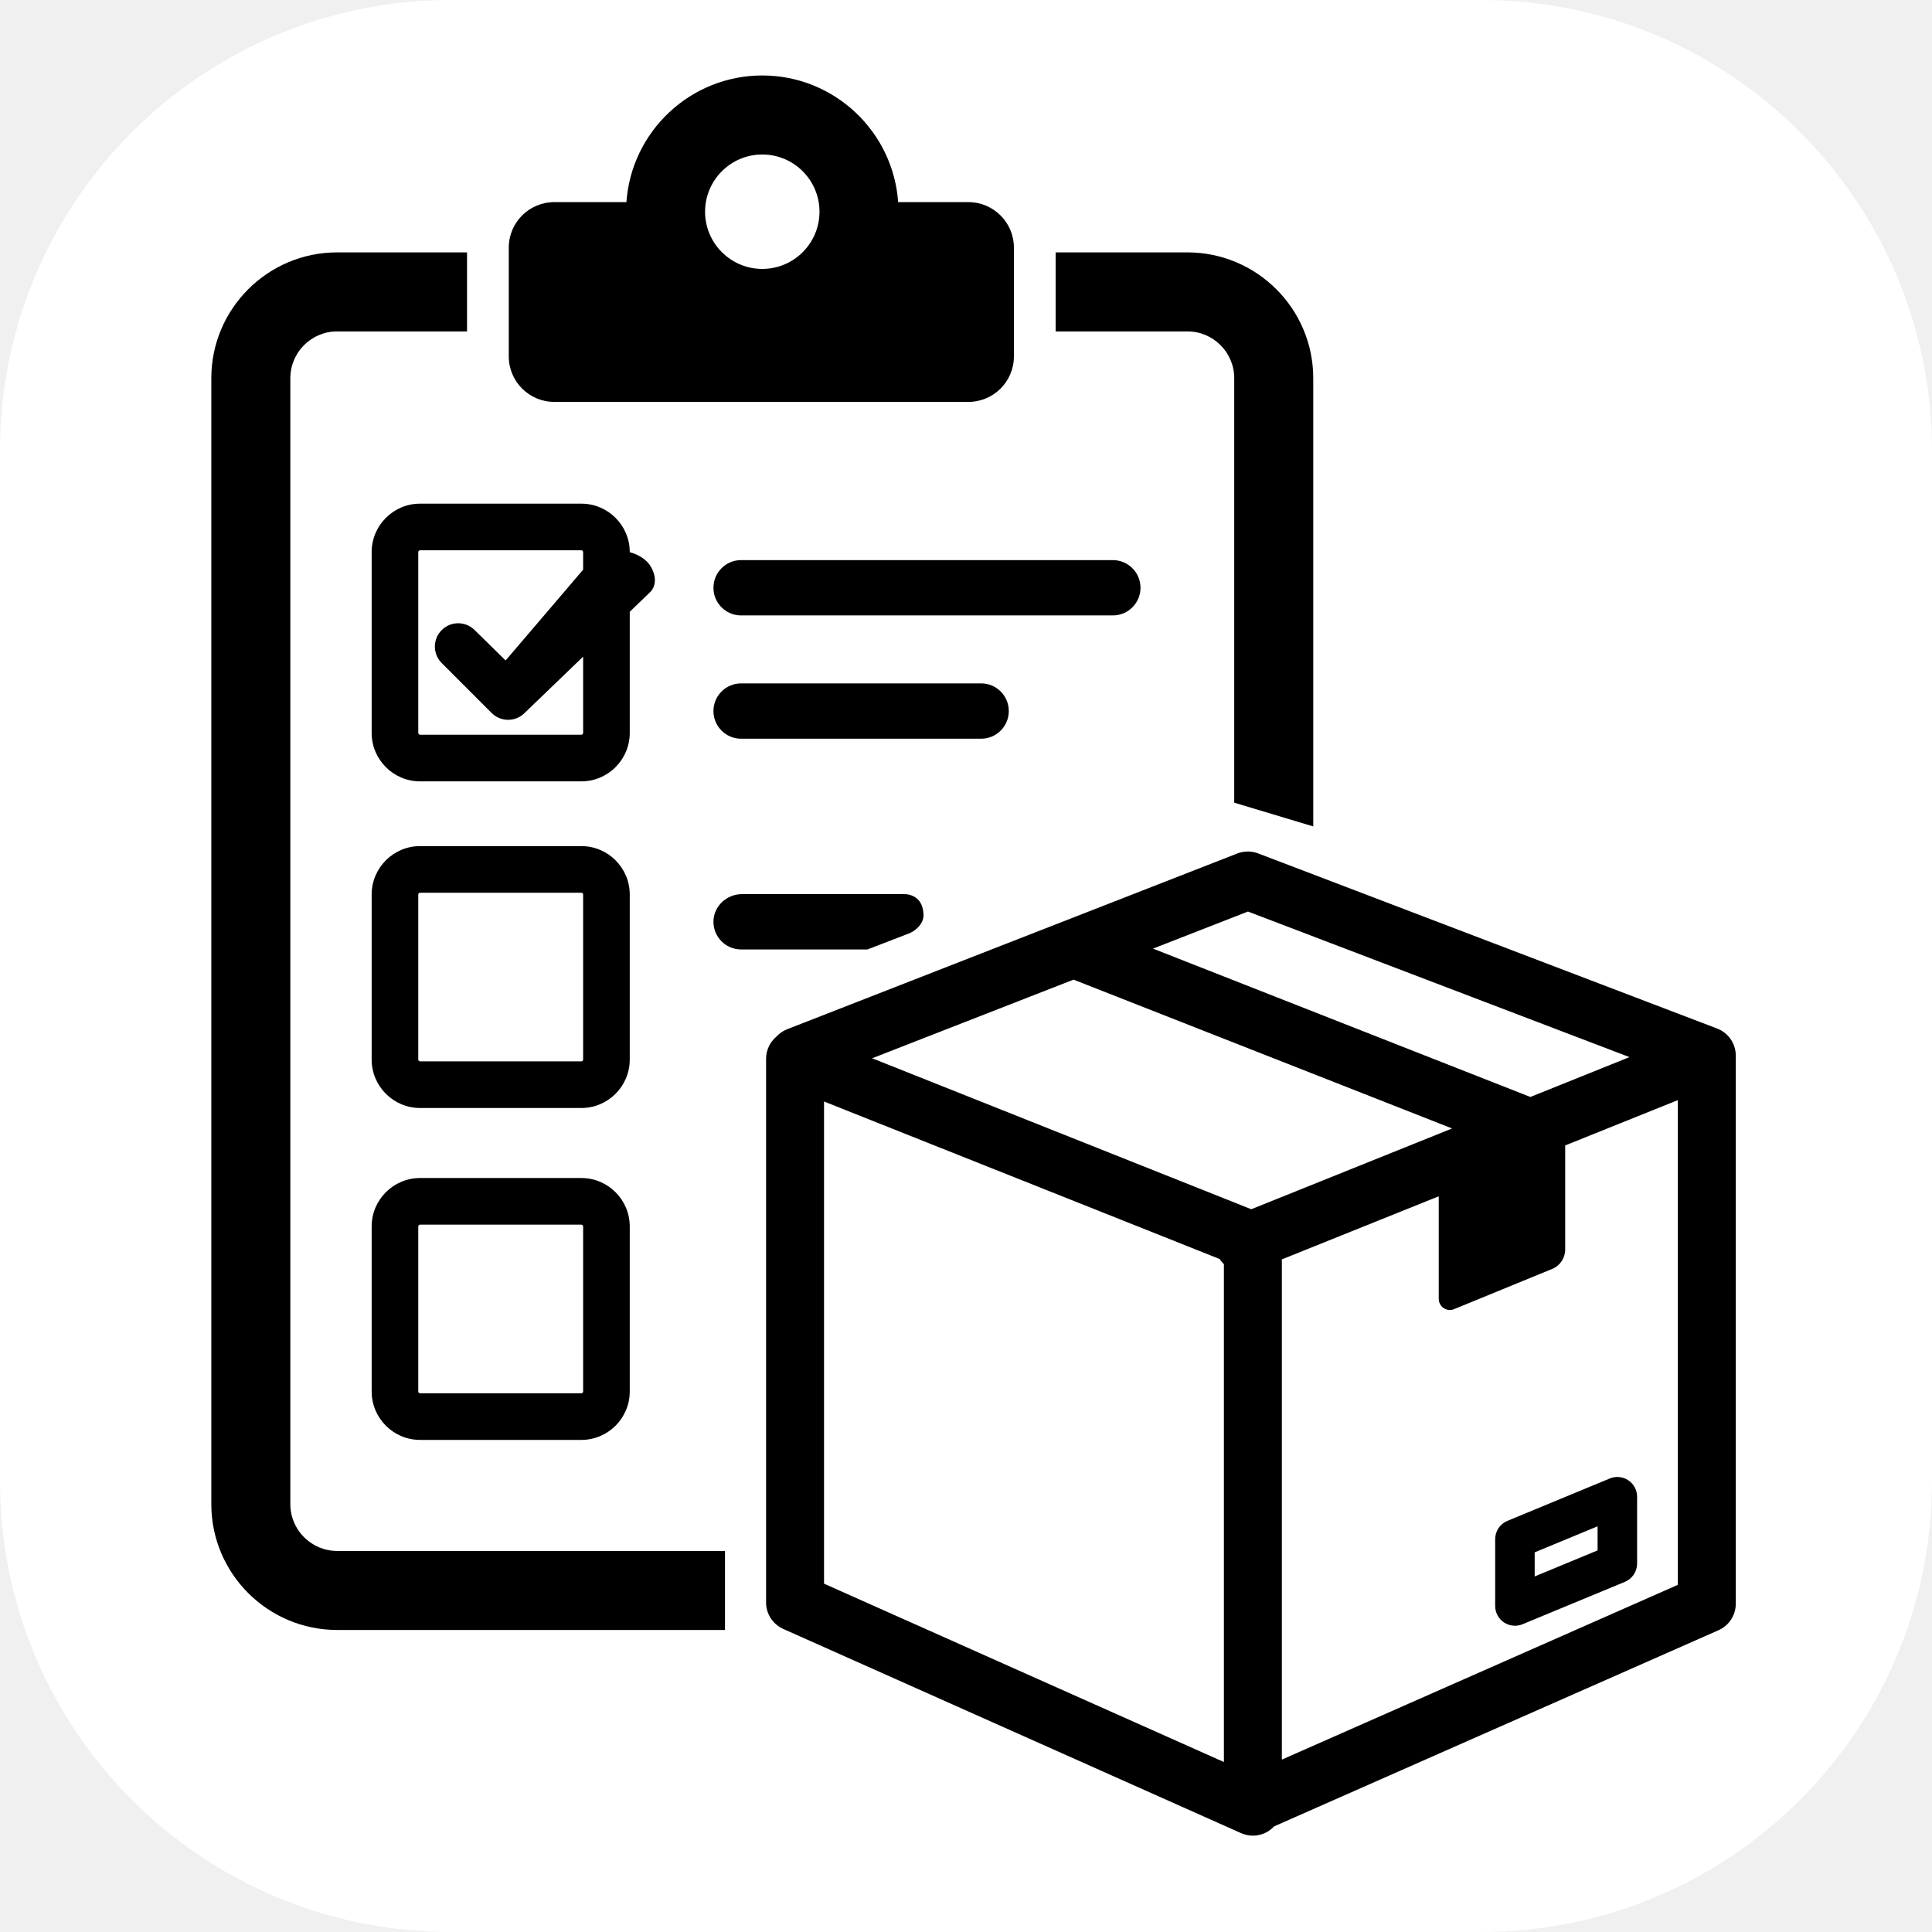
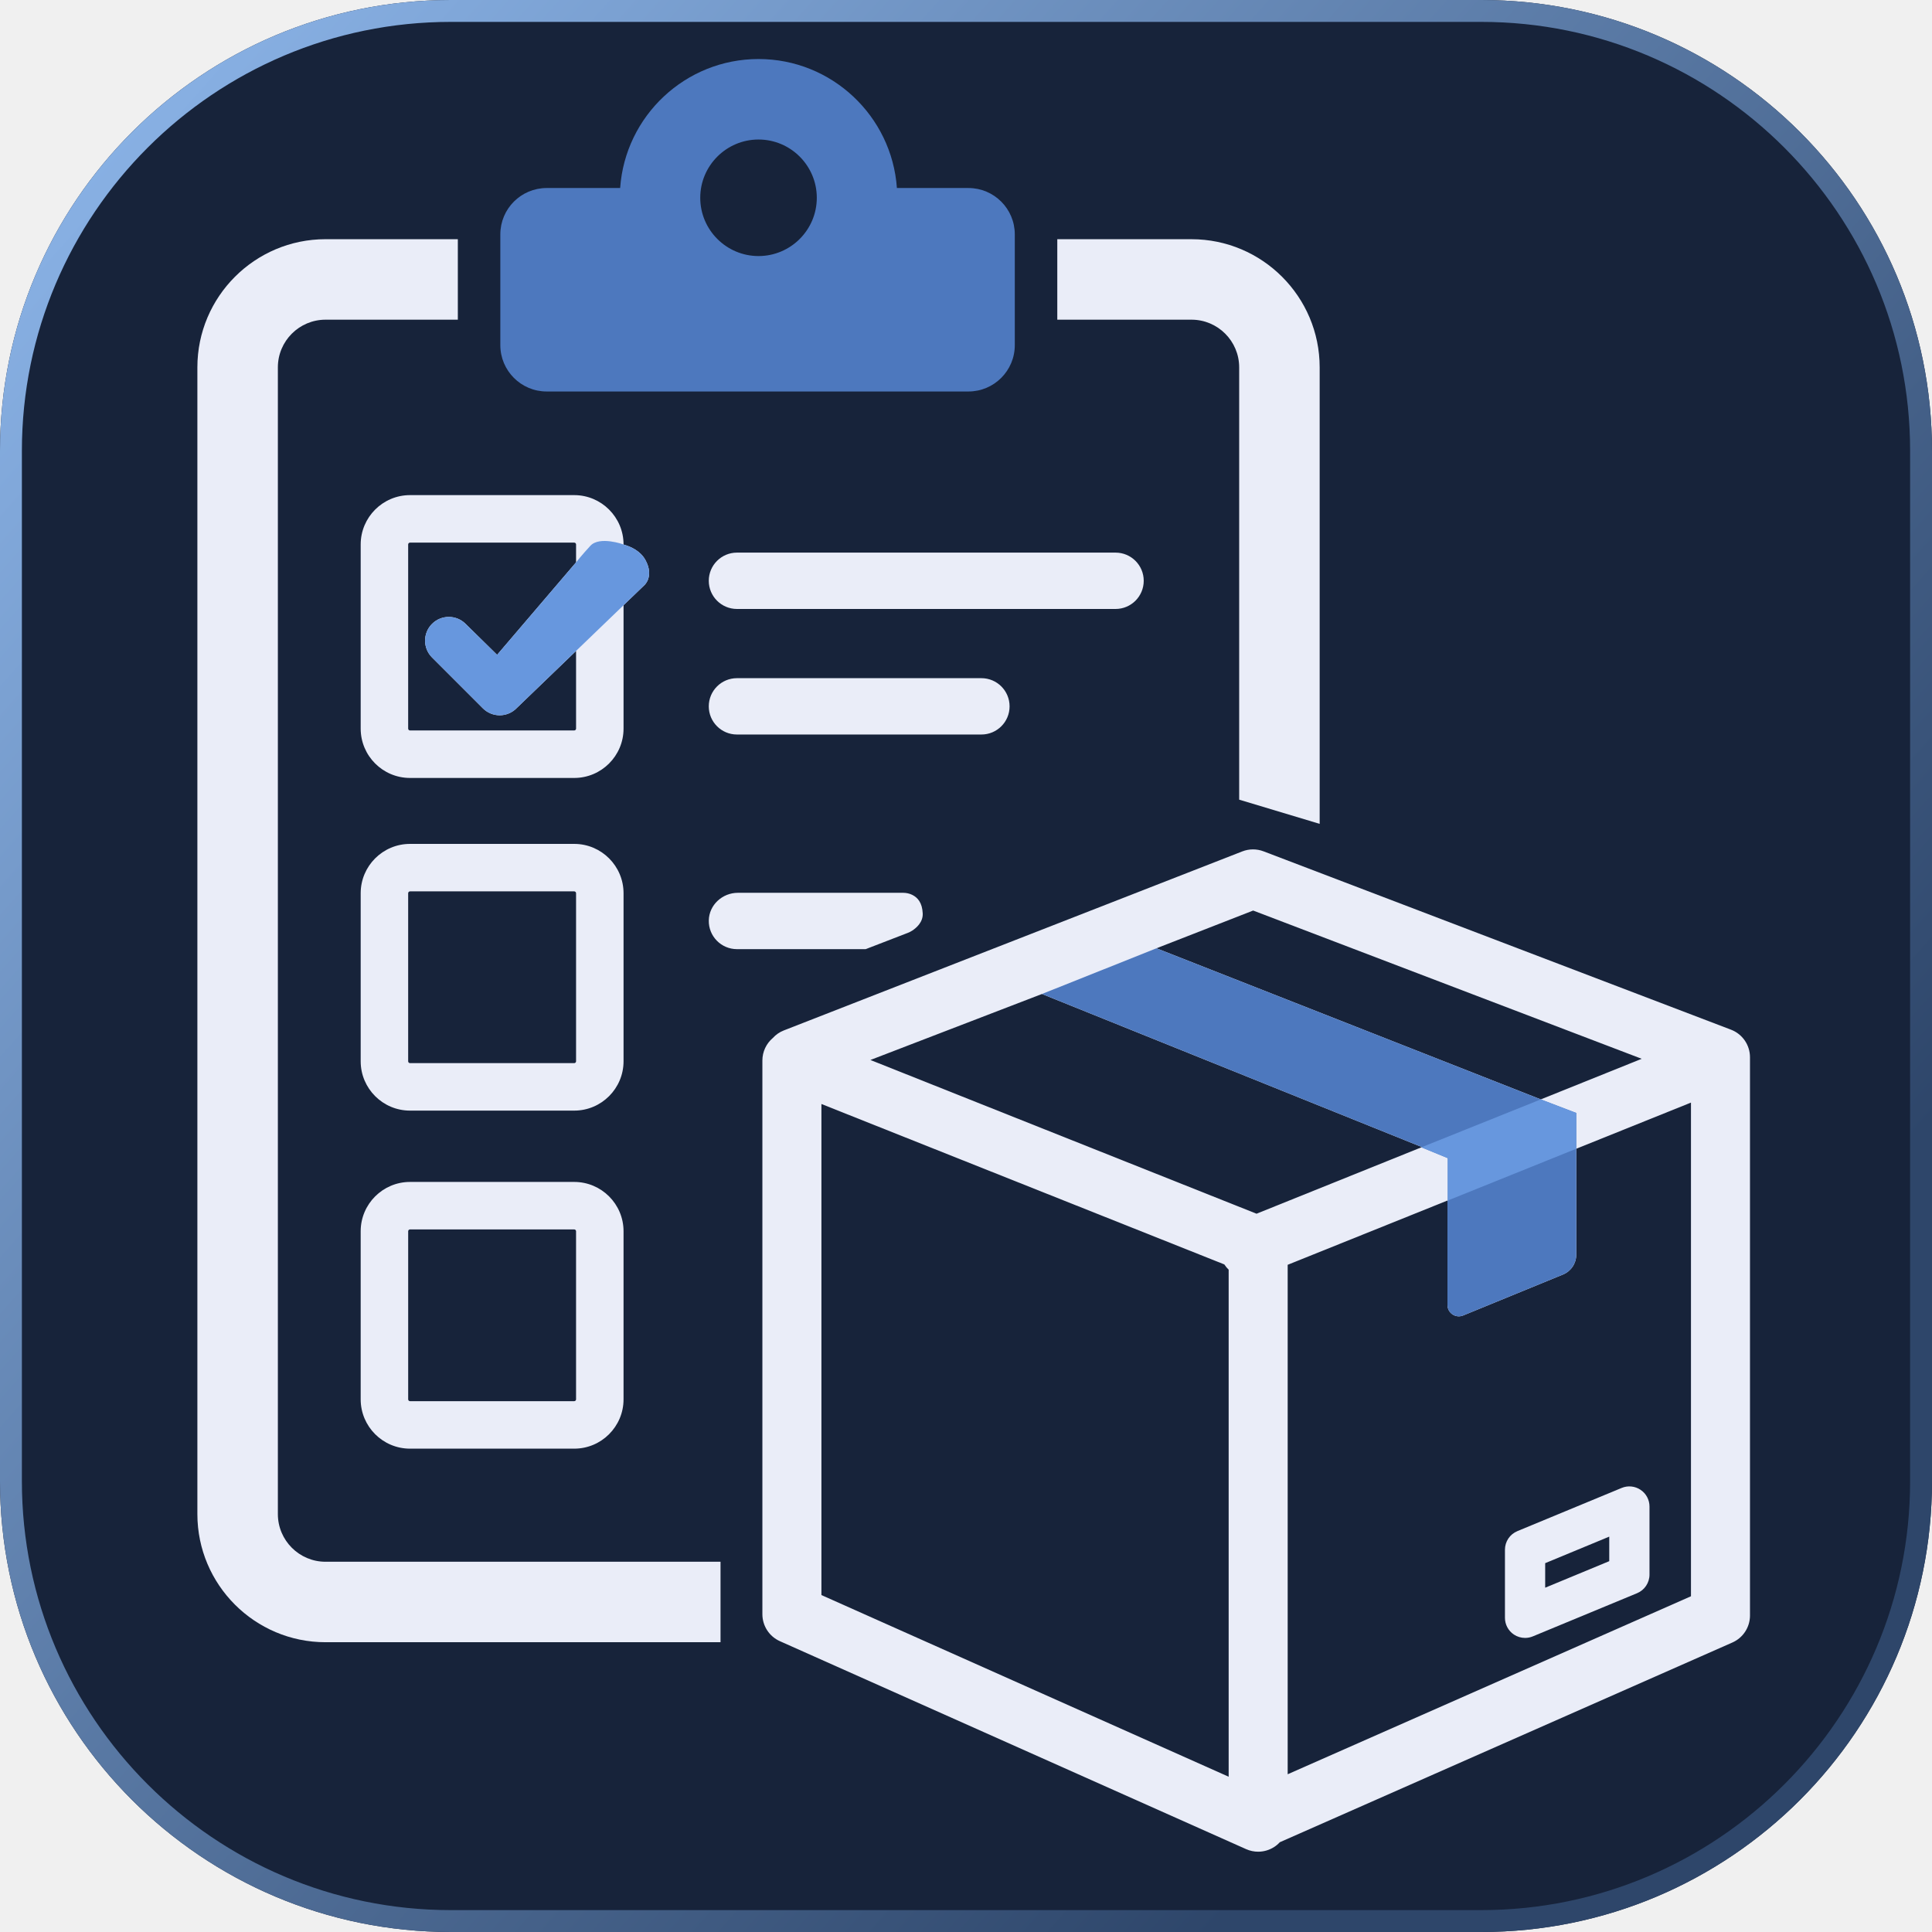
<svg xmlns="http://www.w3.org/2000/svg" height="128" viewBox="0 0 128 128" width="128">
-   <clipPath id="a">
-     <path d="m0 864h720v-864h-720z" transform="translate(-211.5498 -392.8604)" />
-   </clipPath>
-   <clipPath id="b">
-     <path d="m0 864h720v-864h-720z" transform="translate(-210.8599 -516.1699)" />
-   </clipPath>
-   <clipPath id="c">
-     <path d="m0 864h720v-864h-720z" transform="translate(-211.5498 -266.8604)" />
-   </clipPath>
-   <clipPath id="d">
-     <path d="m0 864h720v-864h-720z" transform="translate(-423.1396 -571.96)" />
-   </clipPath>
-   <clipPath id="e">
-     <path d="m0 864h720v-864h-720z" transform="translate(-271.52 -535.6602)" />
-   </clipPath>
-   <clipPath id="f">
-     <path d="m0 864h720v-864h-720z" transform="translate(-335.1592 -440.7036)" />
-   </clipPath>
-   <clipPath id="g">
-     <path d="m0 864h720v-864h-720z" transform="translate(-627.1201 -193.4492)" />
-   </clipPath>
-   <clipPath id="h">
-     <path d="m0 864h720v-864h-720z" transform="translate(-572.7803 -205.7881)" />
-   </clipPath>
-   <clipPath id="i">
-     <path d="m0 864h720v-864h-720z" transform="translate(-279.5601 -736.4399)" />
-   </clipPath>
-   <clipPath id="j">
-     <path d="m0 864h720v-864h-720z" transform="translate(-100.3999 -224.0801)" />
-   </clipPath>
-   <clipPath id="k">
-     <path d="m0 864h720v-864h-720z" transform="translate(-458.7197 -651.52)" />
-   </clipPath>
-   <path d="m32 4h64a28 28 45 0 1 28 28v64a28 28 135 0 1 -28 28h-64a28 28 45 0 1 -28-28v-64a28 28 135 0 1 28-28z" fill="#fff" height="120" stroke-linecap="round" stroke-linejoin="round" stroke-width="6.025" transform="matrix(1.066667 0 0 1.066667 -4.266667 -4.266667)" width="120" x="4" y="4" />
-   <path clip-path="url(#a)" d="m0 0c0-.381-.31-.69-.69-.69h-61.2c-.38 0-.69.309-.69.69v62.64c0 .38.31.69.69.69h61.2c.38 0 .69-.31.69-.69zm17.7 62.64c0 10.14-8.25 18.39-18.39 18.39h-61.2c-10.14 0-18.39-8.25-18.39-18.39v-62.64c0-10.141 8.25-18.39 18.39-18.39h61.2c10.14 0 18.39 8.249 18.39 18.39z" transform="matrix(.174523 0 0 -.174523 38.63391 70.19823)" />
-   <path clip-path="url(#b)" d="m0 0h-61.2c-.38 0-.69.31-.69.69v68.64c0 .38.31.69.69.69h61.2c.38 0 .69-.31.69-.69v-6.668l-29.43-34.472-11.742 11.538c-3.456 3.456-9.06 3.456-12.516 0s-3.456-9.06 0-12.516l18.96-18.96c1.661-1.661 3.913-2.592 6.258-2.592.041 0 .082.001.124.001 2.389.033 4.664 1.032 6.306 2.768l22.04 21.217v-28.956c0-.38-.31-.69-.69-.69m18.39 46.686 7.836 7.543s3.594 3.241.354 9.241c-1.861 3.447-5.46 5.067-8.19 5.826v.034c0 10.14-8.25 18.39-18.39 18.39h-61.2c-10.14 0-18.39-8.25-18.39-18.39v-68.64c0-10.14 8.25-18.39 18.39-18.39h61.2c10.14 0 18.39 8.25 18.39 18.39z" transform="matrix(.174523 0 0 -.174523 38.51351 48.67788)" />
-   <path clip-path="url(#c)" d="m0 0c0-.381-.31-.69-.69-.69h-61.2c-.38 0-.69.309-.69.69v62.64c0 .381.31.69.69.69h61.2c.38 0 .69-.309.69-.69zm-.69 81.029h-61.2c-10.14 0-18.39-8.249-18.39-18.389v-62.64c0-10.141 8.25-18.39 18.39-18.39h61.2c10.14 0 18.39 8.249 18.39 18.39v62.64c0 10.14-8.25 18.389-18.39 18.389" transform="matrix(.174523 0 0 -.174523 38.63391 92.18813)" />
-   <path clip-path="url(#d)" d="m0 0c0 5.799-4.701 10.5-10.5 10.5h-141.12c-5.798 0-10.5-4.701-10.5-10.5s4.702-10.5 10.5-10.5h141.12c5.799 0 10.5 4.701 10.5 10.5" transform="matrix(.174523 0 0 -.174523 75.5612 38.94122)" />
-   <path clip-path="url(#e)" d="m0 0c-5.799 0-10.5-4.701-10.5-10.5s4.701-10.5 10.5-10.5h91.12c5.798 0 10.5 4.701 10.5 10.5s-4.702 10.5-10.5 10.5z" transform="matrix(.174523 0 0 -.174523 49.10009 45.27637)" />
-   <path clip-path="url(#f)" d="m0 0c.56.216 1.096.479 1.602.801 1.525.973 4.17 3.153 3.999 6.495-.102 1.982-.528 3.447-1.312 4.642-1.293 1.967-3.606 3.019-5.96 3.019h-61.62c-5.781 0-10.74-4.523-10.846-10.303-.108-5.889 4.634-10.697 10.498-10.697h47.981z" transform="matrix(.174523 0 0 -.174523 60.2066 61.84849)" />
-   <path clip-path="url(#g)" d="m0 0-150.32-66.343v189.894l59.56 23.955v-38.931c0-3.008 3.05-5.054 5.833-3.913l37.219 15.26c2.993 1.227 4.948 4.141 4.948 7.376v39.514l42.76 17.198zm-161.929 142.593-143.925 57.305 76.454 29.851 143.699-56.497zm-10.391-209.851-151.8 67.707v183.042l150.188-59.799c.466-.726 1.007-1.384 1.612-1.967zm9.126 322.858 144.838-55.261-37.624-15.133-143.253 56.322zm178.115-44.412-174.24 66.48c-2.552.974-5.376.962-7.922-.031l-170.88-66.719c-1.62-.633-2.995-1.614-4.095-2.815-2.456-2.077-3.904-5.136-3.904-8.392v-206.4c0-4.342 2.554-8.278 6.519-10.046l173.8-77.52c1.432-.639 2.958-.954 4.48-.954 2.094 0 4.178.598 5.989 1.772.772.502 1.469 1.093 2.08 1.753l168.693 74.452c3.987 1.759 6.559 5.706 6.559 10.063v208.08c0 4.563-2.816 8.651-7.079 10.277" transform="matrix(.174523 0 0 -.174523 111.1605 105.0001)" />
-   <path clip-path="url(#h)" d="m0 0 23.88 9.889v-9.146l-23.88-9.888zm-15 5.012v-25.38c0-2.505 1.25-4.844 3.333-6.236 1.252-.836 2.705-1.264 4.168-1.264.971 0 1.945.188 2.868.57l38.88 16.1c2.803 1.161 4.631 3.895 4.631 6.929v25.381c0 2.505-1.25 4.844-3.333 6.236-2.082 1.391-4.721 1.652-7.036.694l-38.88-16.101c-2.804-1.161-4.631-3.895-4.631-6.929" transform="matrix(.174523 0 0 -.174523 101.6769 102.8466)" />
-   <path clip-path="url(#i)" d="m0 0c11.976 0 21.72-9.744 21.72-21.72s-9.744-21.72-21.72-21.72c-11.977 0-21.72 9.744-21.72 21.72s9.743 21.72 21.72 21.72m-78.96-93.92h157.2c9.544 0 17.28 7.736 17.28 17.28v41.28c0 9.544-7.736 17.28-17.28 17.28h-26.663c-1.875 26.825-24.284 48.08-51.577 48.08s-49.702-21.255-51.578-48.08h-27.382c-9.543 0-17.28-7.736-17.28-17.28v-41.28c0-9.544 7.737-17.28 17.28-17.28" transform="matrix(.174523 0 0 -.174523 50.50327 10.23569)" />
-   <path clip-path="url(#j)" d="m0 0v427.44c0 9.793 7.967 17.76 17.76 17.76h49.32v30h-49.32c-26.335 0-47.76-21.425-47.76-47.76v-427.44c0-26.335 21.425-47.76 47.76-47.76h147.24v30h-147.24c-9.793 0-17.76 7.967-17.76 17.76" transform="matrix(.174523 0 0 -.174523 19.23569 99.65427)" />
-   <path clip-path="url(#k)" d="m0 0v-161.141l30-9.02v170.161c0 26.335-21.425 47.76-47.76 47.76h-50.04v-30h50.04c9.793 0 17.76-7.967 17.76-17.76" transform="matrix(.174523 0 0 -.174523 81.77075 25.05617)" />
+   <linearGradient id="a" gradientTransform="matrix(103.2 -88.32 -88.32 -103.2 1.323343 117.6396)" gradientUnits="userSpaceOnUse" spreadMethod="pad" x1="0" x2="1" y1="0" y2="0">
+     <stop offset="0" stop-color="#8cb5e9" />
+     <stop offset="1" stop-color="#2e466a" />
+   </linearGradient>
+   <path d="m0 0h67.029c16.197 0 29.325-13.129 29.325-29.325v-67.029c0-16.197-13.128-29.326-29.325-29.326h-67.029c-16.196 0-29.325 13.129-29.325 29.326v67.029c0 16.196 13.129 29.325 29.325 29.325" fill="#17233a" transform="matrix(1.01846 0 0 -1.01846 29.86673 .000198)" />
+   <path d="m30.486 126.84c-16.197 0-29.326-13.129-29.326-29.325v-67.029c0-16.197 13.129-29.326 29.326-29.326h67.029c16.196 0 29.325 13.129 29.325 29.326v67.029c0 16.196-13.129 29.325-29.325 29.325zm-27.902-96.354v67.029c0 15.385 12.516 27.901 27.902 27.901h67.029c15.385 0 27.901-12.516 27.901-27.901v-67.029c0-15.387-12.516-27.902-27.901-27.902h-67.029c-15.386 0-27.902 12.515-27.902 27.902" fill="url(#a)" transform="matrix(1.01846 0 0 -1.01846 -1.181413 129.1814)" />
+   <g fill="#eaedf8">
+     <path d="m0 0c0 1.77-1.44 3.209-3.209 3.209h-10.682c-1.769 0-3.209-1.439-3.209-3.209v-10.932c0-1.77 1.44-3.209 3.209-3.209h10.682c1.769 0 3.209 1.439 3.209 3.209zm-3.089-10.932c0-.067-.055-.12-.12-.12h-10.682c-.066 0-.12.053-.12.12v10.932c0 .066.054.121.12.121h10.682c.065 0 .12-.055.12-.121z" transform="matrix(1.01846 0 0 -1.01846 41.31188 59.17871)" />
+     <path d="m0 0 1.367 1.316s.628.566.062 1.613c-.325.602-.953.884-1.429 1.017v.006c0 1.77-1.44 3.21-3.209 3.21h-10.682c-1.769 0-3.209-1.44-3.209-3.21v-11.979c0-1.77 1.44-3.21 3.209-3.21h10.682c1.769 0 3.209 1.44 3.209 3.21zm-3.209-8.147h-10.682c-.066 0-.12.054-.12.12v11.979c0 .067.054.12.12.12h10.682c.065 0 .12-.053.12-.12v-1.163l-5.137-6.017-2.049 2.014c-.603.603-1.581.603-2.184 0s-.603-1.581 0-2.184l3.309-3.31c.29-.29.683-.452 1.092-.452h.022c.417.006.814.181 1.1.483l3.847 3.703v-5.053c0-.066-.055-.12-.12-.12" transform="matrix(1.01846 0 0 -1.01846 41.31188 40.09705)" />
+     <path d="m0 0h-10.681c-1.77 0-3.21-1.439-3.21-3.209v-10.933c0-1.769 1.44-3.209 3.21-3.209h10.681c1.77 0 3.209 1.44 3.209 3.209v10.933c0 1.77-1.439 3.209-3.209 3.209m.12-14.142c0-.066-.054-.12-.12-.12h-10.681c-.066 0-.12.054-.12.12v10.933c0 .066.054.12.12.12h10.681c.066 0 .12-.054.12-.12z" transform="matrix(1.01846 0 0 -1.01846 38.04323 78.30619)" />
+     <path d="m0 0c0 1.012-.82 1.833-1.833 1.833h-24.628c-1.012 0-1.833-.821-1.833-1.833s.821-1.833 1.833-1.833h24.628c1.013 0 1.833.821 1.833 1.833" transform="matrix(1.01846 0 0 -1.01846 75.77492 38.47882)" />
+     <path d="m0 0c-1.012 0-1.833-.82-1.833-1.833 0-1.012.821-1.832 1.833-1.832h15.903c1.012 0 1.832.82 1.832 1.832 0 1.013-.82 1.833-1.832 1.833z" transform="matrix(1.01846 0 0 -1.01846 48.82505 44.93077)" />
+     <path d="m0 0c.098.038.191.084.28.14.266.17.727.55.698 1.133-.018.346-.093.602-.229.81-.226.344-.63.527-1.041.527h-10.754c-1.009 0-1.874-.789-1.892-1.798-.02-1.027.808-1.867 1.832-1.867h8.374z" transform="matrix(1.01846 0 0 -1.01846 60.13647 61.80888)" />
+     <path d="m0 0-30.409 11.602c-.445.17-.939.168-1.383-.005l-29.822-11.645c-.283-.11-.523-.281-.715-.491-.428-.362-.681-.897-.681-1.464v-36.021c0-.758.446-1.446 1.137-1.754l30.333-13.53c.25-.111.516-.166.781-.166.366 0 .73.105 1.046.31.135.087.256.19.362.306l29.442 12.993c.695.307 1.144.996 1.144 1.757v36.314c0 .797-.491 1.51-1.235 1.794m-31.085 7.75 25.277-9.644-6.566-2.641-25.001 9.83zm-1.593-56.346-26.492 11.817v31.945l26.211-10.437c.081-.126.176-.241.281-.342zm1.814 36.624-25.119 10.001 11.159 4.293 24.72-9.96zm28.26-24.885-26.235-11.579v33.141l10.395 4.181v-6.794c0-.526.533-.883 1.018-.684l6.495 2.663c.523.215.865.723.865 1.288v6.896l7.462 3.002z" transform="matrix(1.01846 0 0 -1.01846 114.6832 68.21907)" />
+     <path d="m0 0v-4.43c0-.437.218-.845.581-1.088.219-.146.473-.22.728-.22.17 0 .339.032.501.099l6.785 2.81c.489.202.808.68.808 1.209v4.43c0 .437-.218.845-.582 1.087-.363.244-.824.29-1.228.122l-6.785-2.81c-.49-.202-.808-.68-.808-1.209m2.617-.875 4.168 1.726v-1.596l-4.168-1.726z" transform="matrix(1.01846 0 0 -1.01846 99.70679 102.6726)" />
+   </g>
+   <path d="m0 0h27.435c1.665 0 3.016 1.35 3.016 3.016v7.204c0 1.666-1.351 3.016-3.016 3.016h-4.653c-.328 4.681-4.239 8.391-9.002 8.391s-8.674-3.71-9.001-8.391h-4.779c-1.666 0-3.016-1.35-3.016-3.016v-7.204c0-1.666 1.35-3.016 3.016-3.016m13.78 16.391c2.09 0 3.791-1.7 3.791-3.79s-1.701-3.791-3.791-3.791-3.791 1.701-3.791 3.791 1.701 3.79 3.791 3.79" fill="#4d78be" transform="matrix(1.01846 0 0 -1.01846 36.21958 25.9371)" />
+   <path d="m0 0v74.598c0 1.709 1.39 3.1 3.1 3.1h8.607v5.236h-8.607c-4.597 0-8.336-3.74-8.336-8.336v-74.598c0-4.596 3.739-8.335 8.336-8.335h25.696v5.235h-25.696c-1.71 0-3.1 1.391-3.1 3.1" fill="#eaedf8" transform="matrix(1.01846 0 0 -1.01846 18.40947 100.3125)" />
+   <path d="m0 0v-28.123l5.236-1.574v29.697c0 4.596-3.739 8.335-8.336 8.335h-8.732v-5.235h8.732c1.709 0 3.1-1.391 3.1-3.1" fill="#eaedf8" transform="matrix(1.01846 0 0 -1.01846 82.09853 24.33731)" />
+   <path d="m0 0v-2.757l-.02-.043v-6.751c0-.525.534-.883 1.019-.683l6.495 2.663c.523.215.864.722.864 1.288v6.895 2.328l-2.307.882-25.001 9.83-7.449-2.972 24.719-9.96-.037-.015z" fill="#4d78be" transform="matrix(1.01846 0 0 -1.01846 95.91832 76.73074)" />
+   <g fill="#6797de">
+     <path d="m0 0-7.73-3.103-.018-.022 1.697-.697v-2.757l8.359 3.369v2.328z" transform="matrix(1.01846 0 0 -1.01846 102.0808 72.83788)" />
+     <path d="m0 0c-.325.602-.953.884-1.429 1.017v.006s-1.553.563-2.154-.082c-.506-.545-.936-1.082-.936-1.082l-5.136-6.016-2.049 2.013c-.603.604-1.581.604-2.184 0-.603-.603-.603-1.581 0-2.184l3.309-3.309c.289-.289.683-.452 1.092-.452h.022c.417.006.814.18 1.1.483l3.846 3.703 3.09 2.974 1.367 1.316s.627.566.062 1.613" transform="matrix(1.01846 0 0 -1.01846 42.76746 37.11378)" />
+   </g>
</svg>
